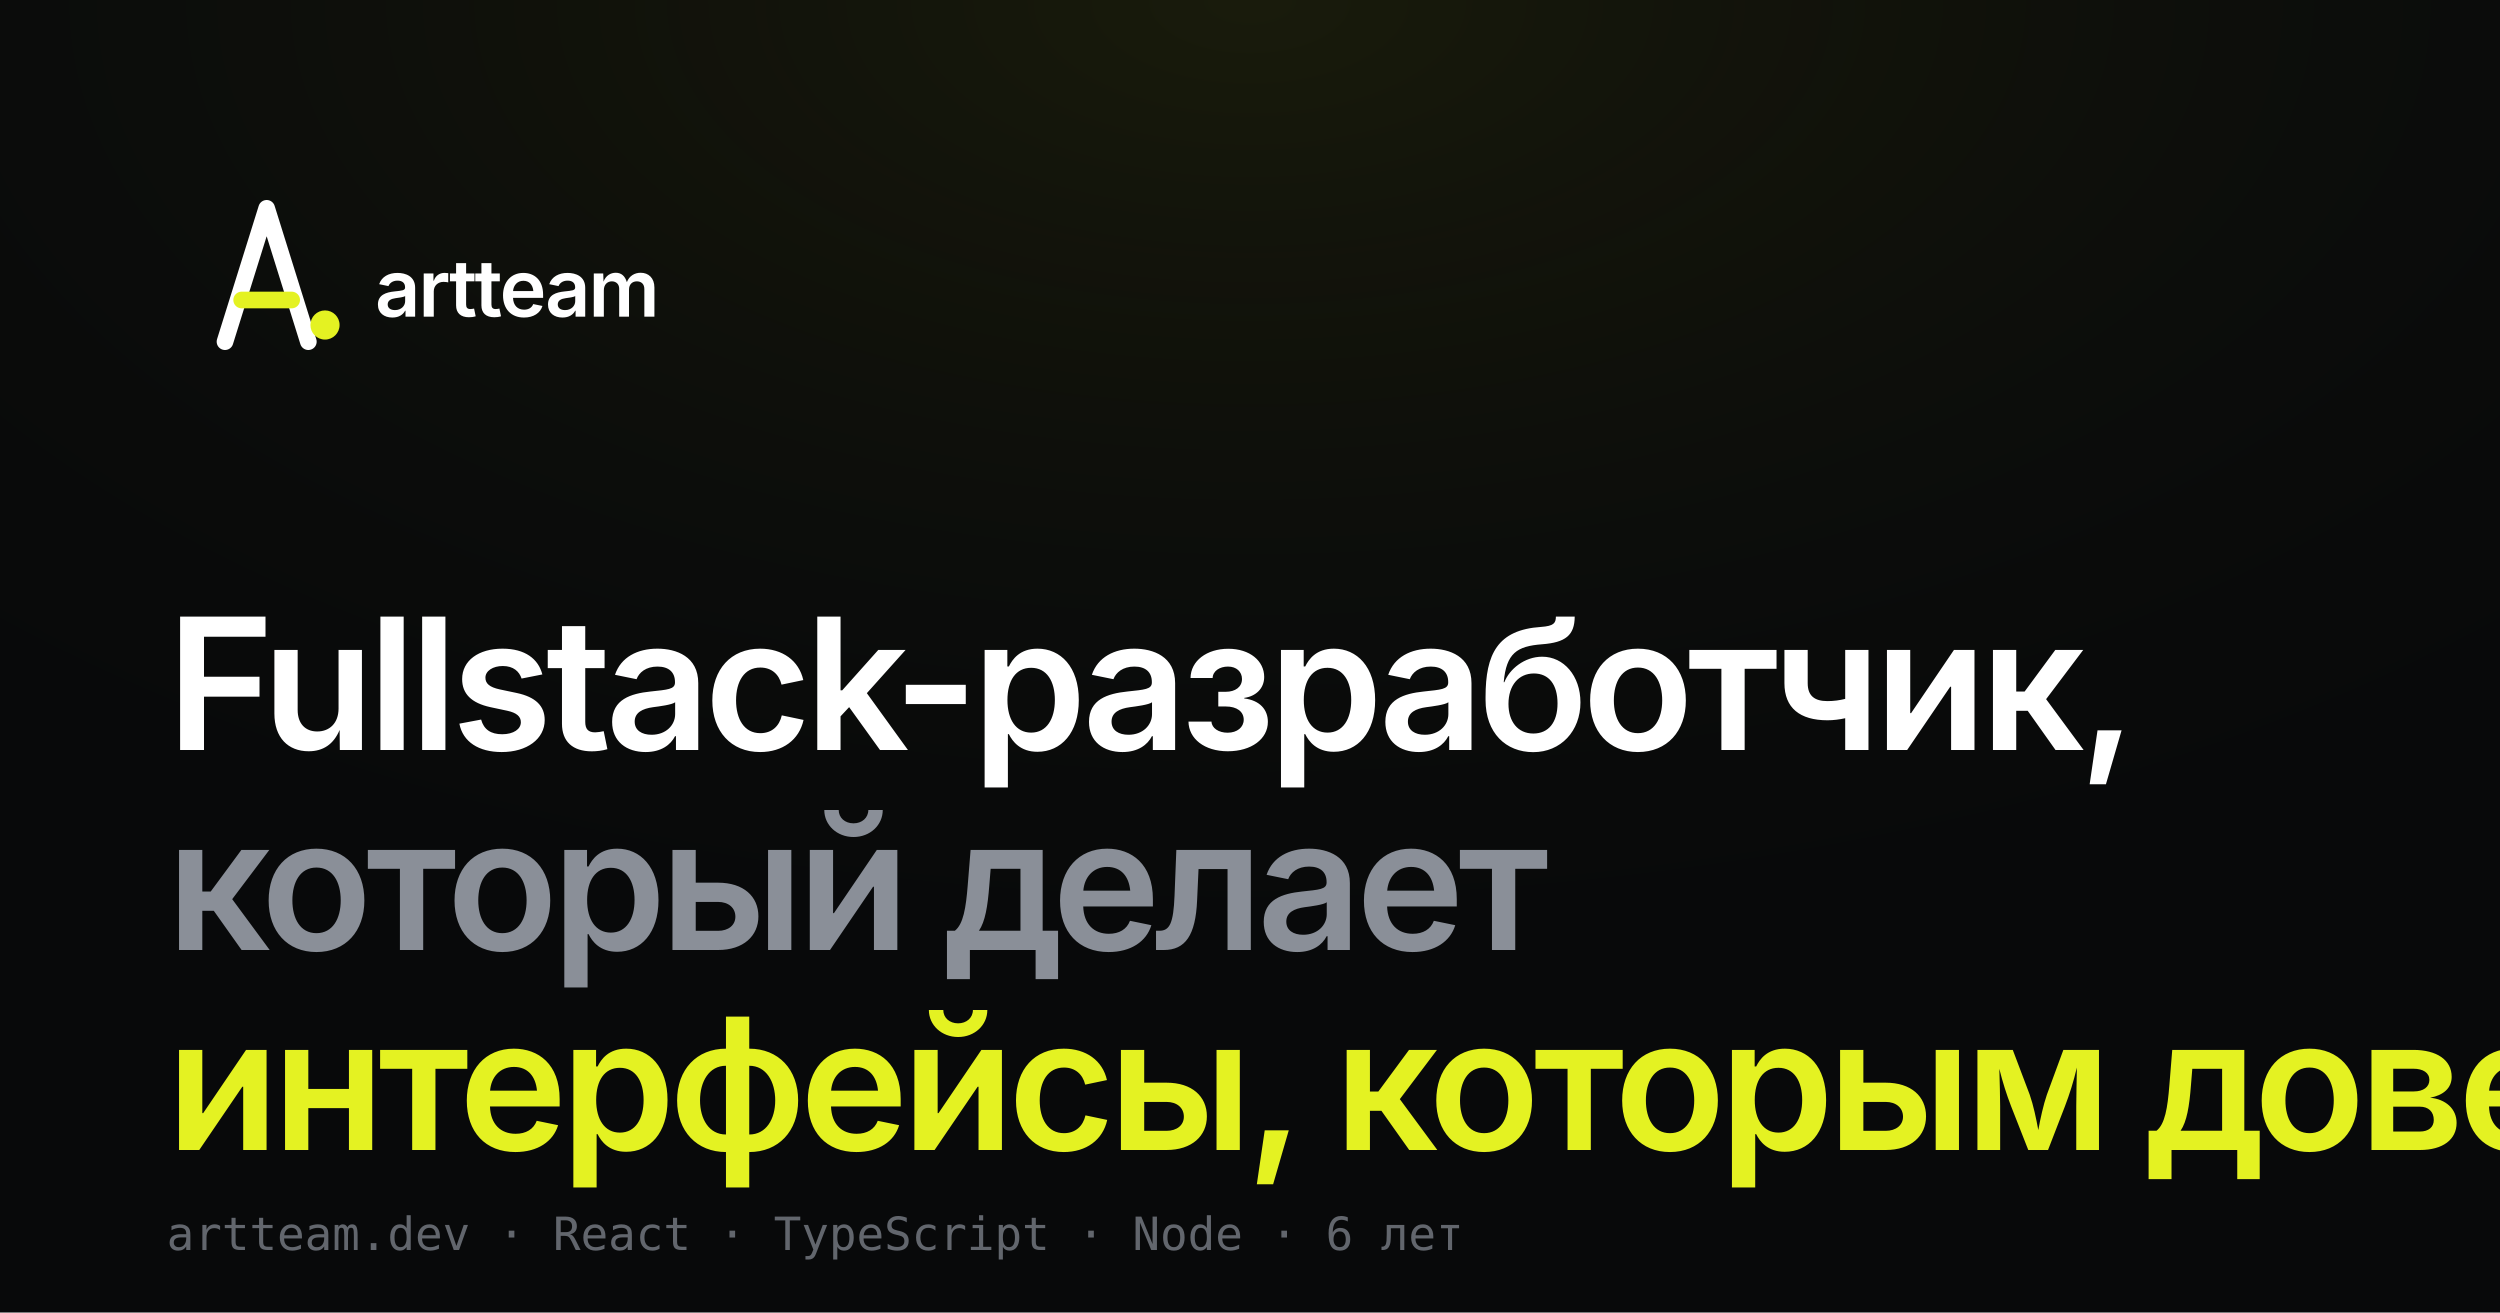
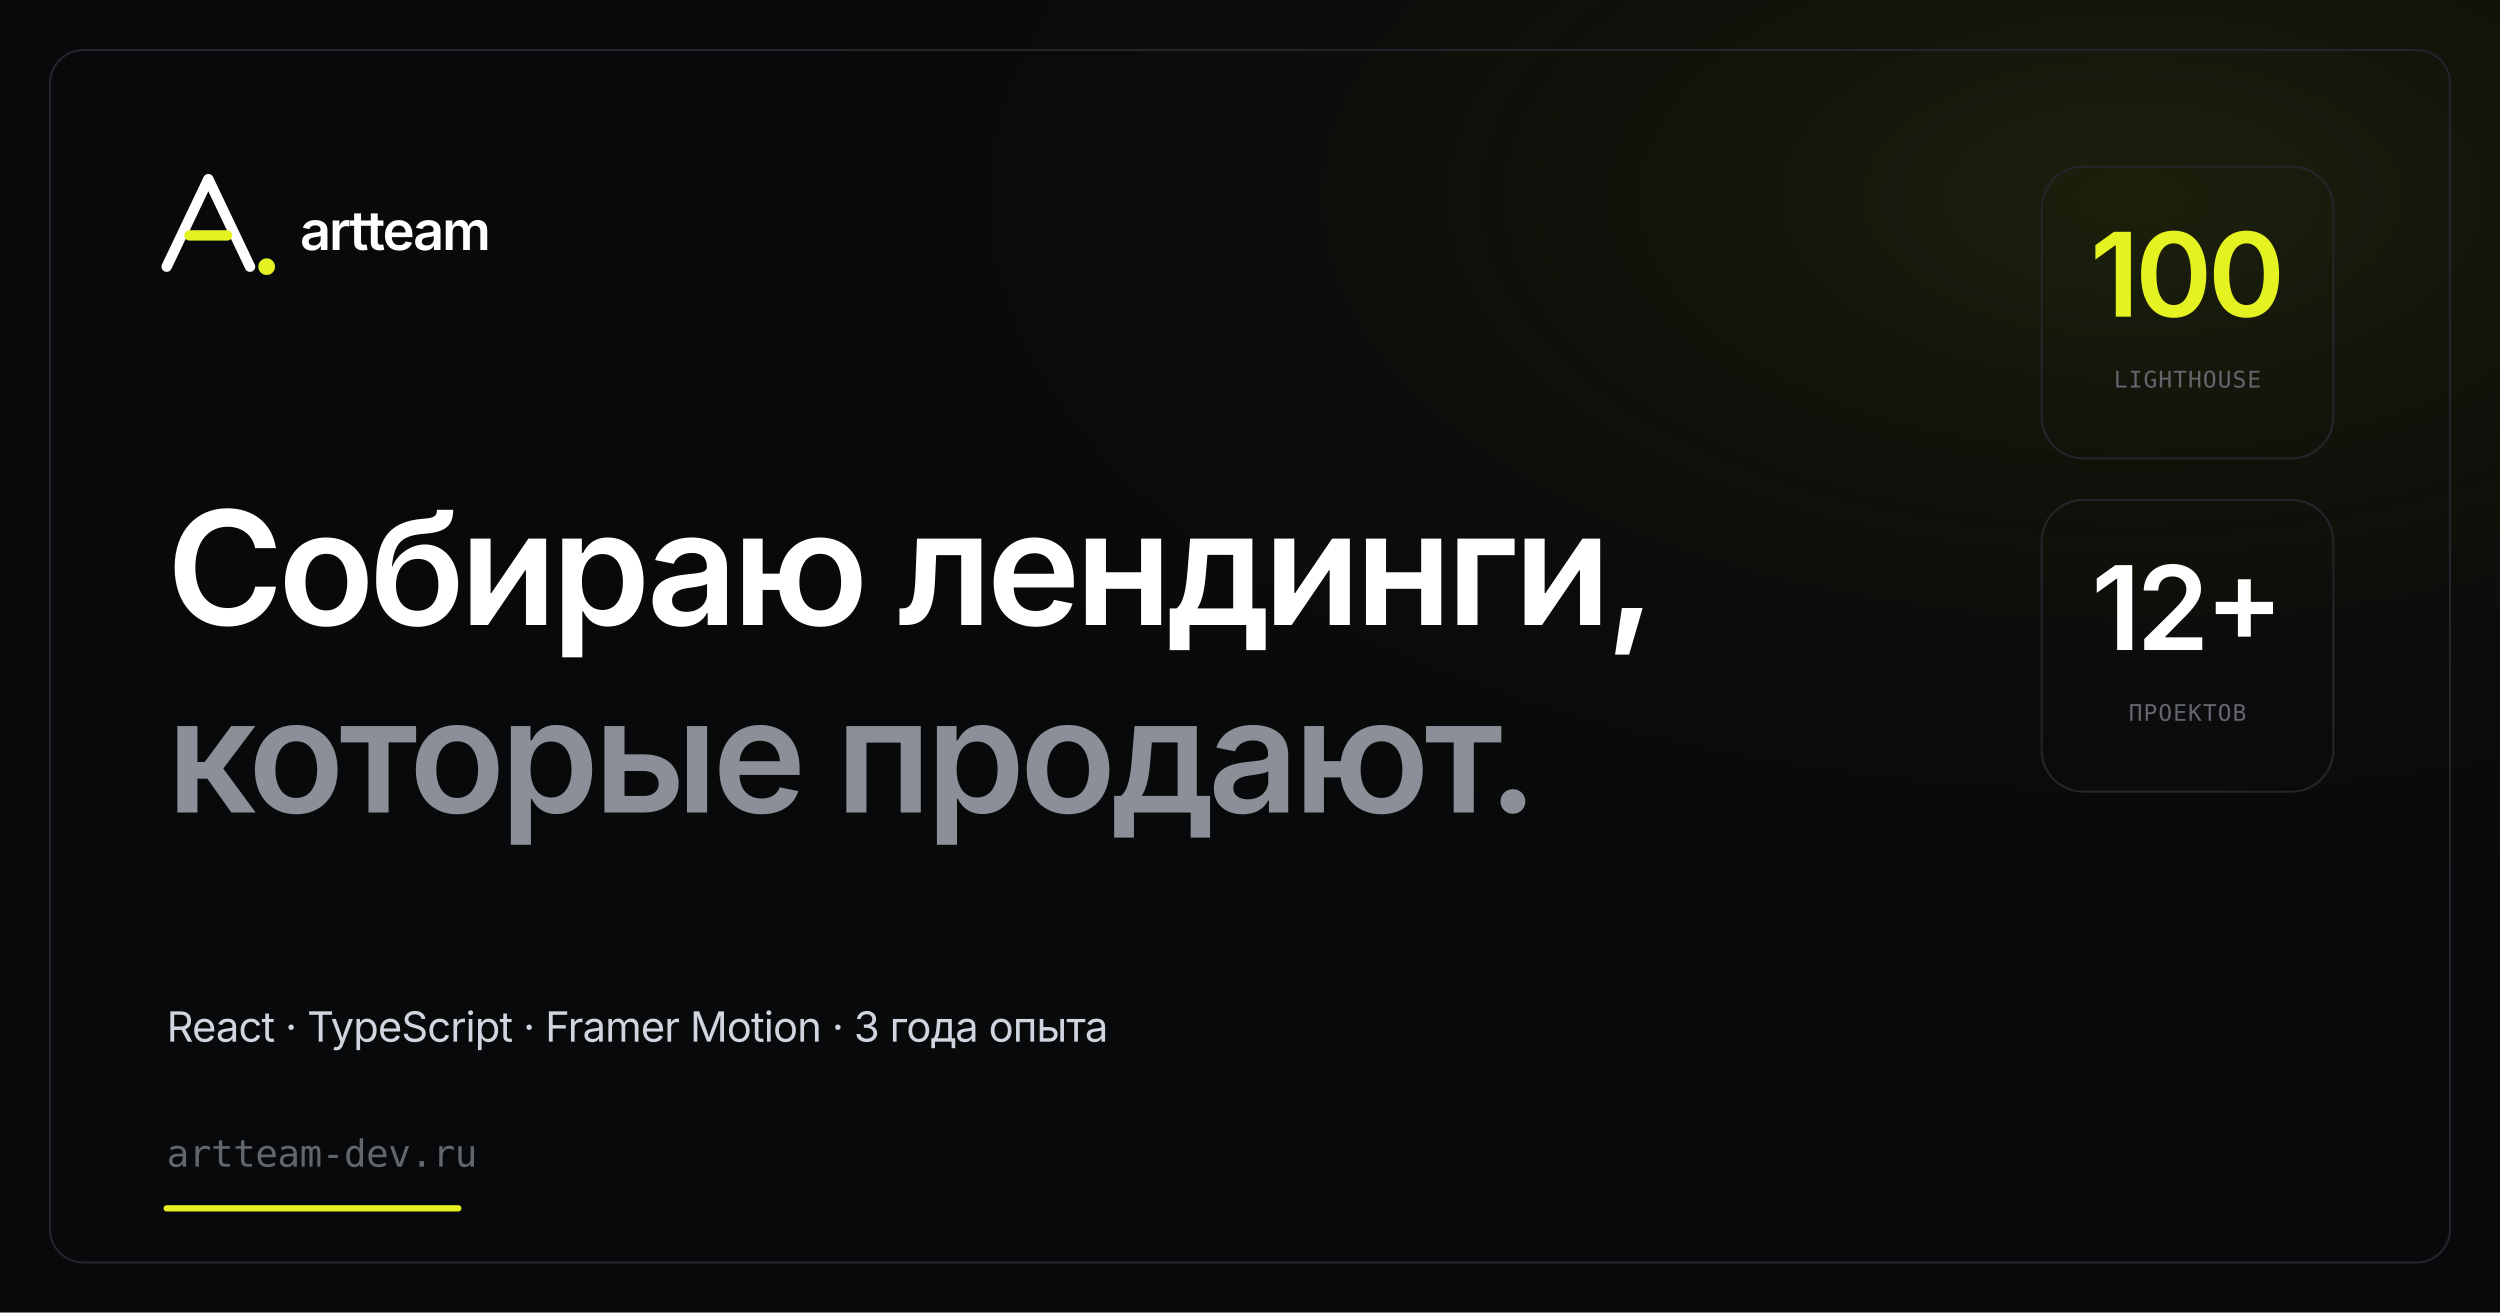
<svg xmlns="http://www.w3.org/2000/svg" viewBox="0 0 1200 630" width="1200" height="630">
  <rect width="1200" height="630" fill="#08090a" />
  <defs>
-     <radialGradient id="glow" cx="50%" cy="0%" r="80%">
-       <stop offset="0%" stop-color="#e4f222" stop-opacity="0.08" />
+     <radialGradient id="glow" cx="85%" cy="15%" r="60%">
+       <stop offset="0%" stop-color="#e4f222" stop-opacity="0.10" />
      <stop offset="100%" stop-color="#08090a" stop-opacity="0" />
    </radialGradient>
  </defs>
  <rect width="1200" height="630" fill="url(#glow)" />
+   <rect x="24" y="24" width="1152" height="582" rx="16" fill="none" stroke="#23252a" stroke-width="1" />
  <g transform="translate(80, 80)">
-     <path d="M28 84 L48 20 L68 84" stroke="#ffffff" stroke-width="8" stroke-linecap="round" stroke-linejoin="round" fill="none" />
-     <path d="M36 64 H60" stroke="#e4f222" stroke-width="8" stroke-linecap="round" />
-     <circle cx="76" cy="76" r="7" fill="#e4f222" />
-     <text x="100" y="72" font-family="Inter, -apple-system, system-ui, sans-serif" font-size="38" font-weight="600" letter-spacing="-1" fill="#ffffff">artteam</text>
+     <path d="M0 48 L20 6 L40 48" stroke="#ffffff" stroke-width="5" stroke-linecap="round" stroke-linejoin="round" fill="none" />
+     <path d="M11 33 H29" stroke="#e4f222" stroke-width="5" stroke-linecap="round" />
+     <circle cx="48" cy="48" r="4" fill="#e4f222" />
+     <text x="64" y="40" font-family="Inter, -apple-system, system-ui, sans-serif" font-size="26" font-weight="600" letter-spacing="-1" fill="#ffffff">artteam</text>
  </g>
-   <text x="80" y="360" font-family="Inter, -apple-system, system-ui, sans-serif" font-size="88" font-weight="600" letter-spacing="-3" fill="#ffffff">Fullstack-разработчик,</text>
-   <text x="80" y="456" font-family="Inter, -apple-system, system-ui, sans-serif" font-size="88" font-weight="600" letter-spacing="-3" fill="#8a8f98">который делает</text>
-   <text x="80" y="552" font-family="Inter, -apple-system, system-ui, sans-serif" font-size="88" font-weight="600" letter-spacing="-3" fill="#e4f222">интерфейсы, которым доверяют.</text>
-   <text x="80" y="600" font-family="ui-monospace, SFMono-Regular, Menlo, monospace" font-size="22" fill="#62666d">artteam.dev · React · TypeScript · Node · 6 лет</text>
+   <text x="80" y="300" font-family="Inter, -apple-system, system-ui, sans-serif" font-size="76" font-weight="600" letter-spacing="-2.5" fill="#ffffff">Собираю лендинги,</text>
+   <text x="80" y="390" font-family="Inter, -apple-system, system-ui, sans-serif" font-size="76" font-weight="600" letter-spacing="-2.5" fill="#8a8f98">которые продают.</text>
+   <text x="80" y="500" font-family="Inter, -apple-system, system-ui, sans-serif" font-size="20" font-weight="400" letter-spacing="-0.4" fill="#d0d6e0">React · TypeScript · Framer Motion · 3 года опыта</text>
+   <text x="80" y="560" font-family="ui-monospace, SFMono-Regular, Menlo, monospace" font-size="18" font-weight="400" letter-spacing="-0.2" fill="#62666d">artteam-dev.ru</text>
+   <g transform="translate(980, 80)">
+     <rect x="0" y="0" width="140" height="140" rx="20" fill="none" stroke="#23252a" stroke-width="1" />
+     <text x="70" y="72" font-family="Inter, -apple-system, system-ui, sans-serif" font-size="56" font-weight="600" letter-spacing="-2" fill="#e4f222" text-anchor="middle">100</text>
+     <text x="70" y="106" font-family="ui-monospace, SFMono-Regular, Menlo, monospace" font-size="11" font-weight="400" letter-spacing="0.5" fill="#62666d" text-anchor="middle">LIGHTHOUSE</text>
+   </g>
+   <g transform="translate(980, 240)">
+     <rect x="0" y="0" width="140" height="140" rx="20" fill="none" stroke="#23252a" stroke-width="1" />
+     <text x="70" y="72" font-family="Inter, -apple-system, system-ui, sans-serif" font-size="56" font-weight="600" letter-spacing="-2" fill="#ffffff" text-anchor="middle">12+</text>
+     <text x="70" y="106" font-family="ui-monospace, SFMono-Regular, Menlo, monospace" font-size="11" font-weight="400" letter-spacing="0.5" fill="#62666d" text-anchor="middle">ПРОЕКТОВ</text>
+   </g>
+   <line x1="80" y1="580" x2="220" y2="580" stroke="#e4f222" stroke-width="3" stroke-linecap="round" />
</svg>
